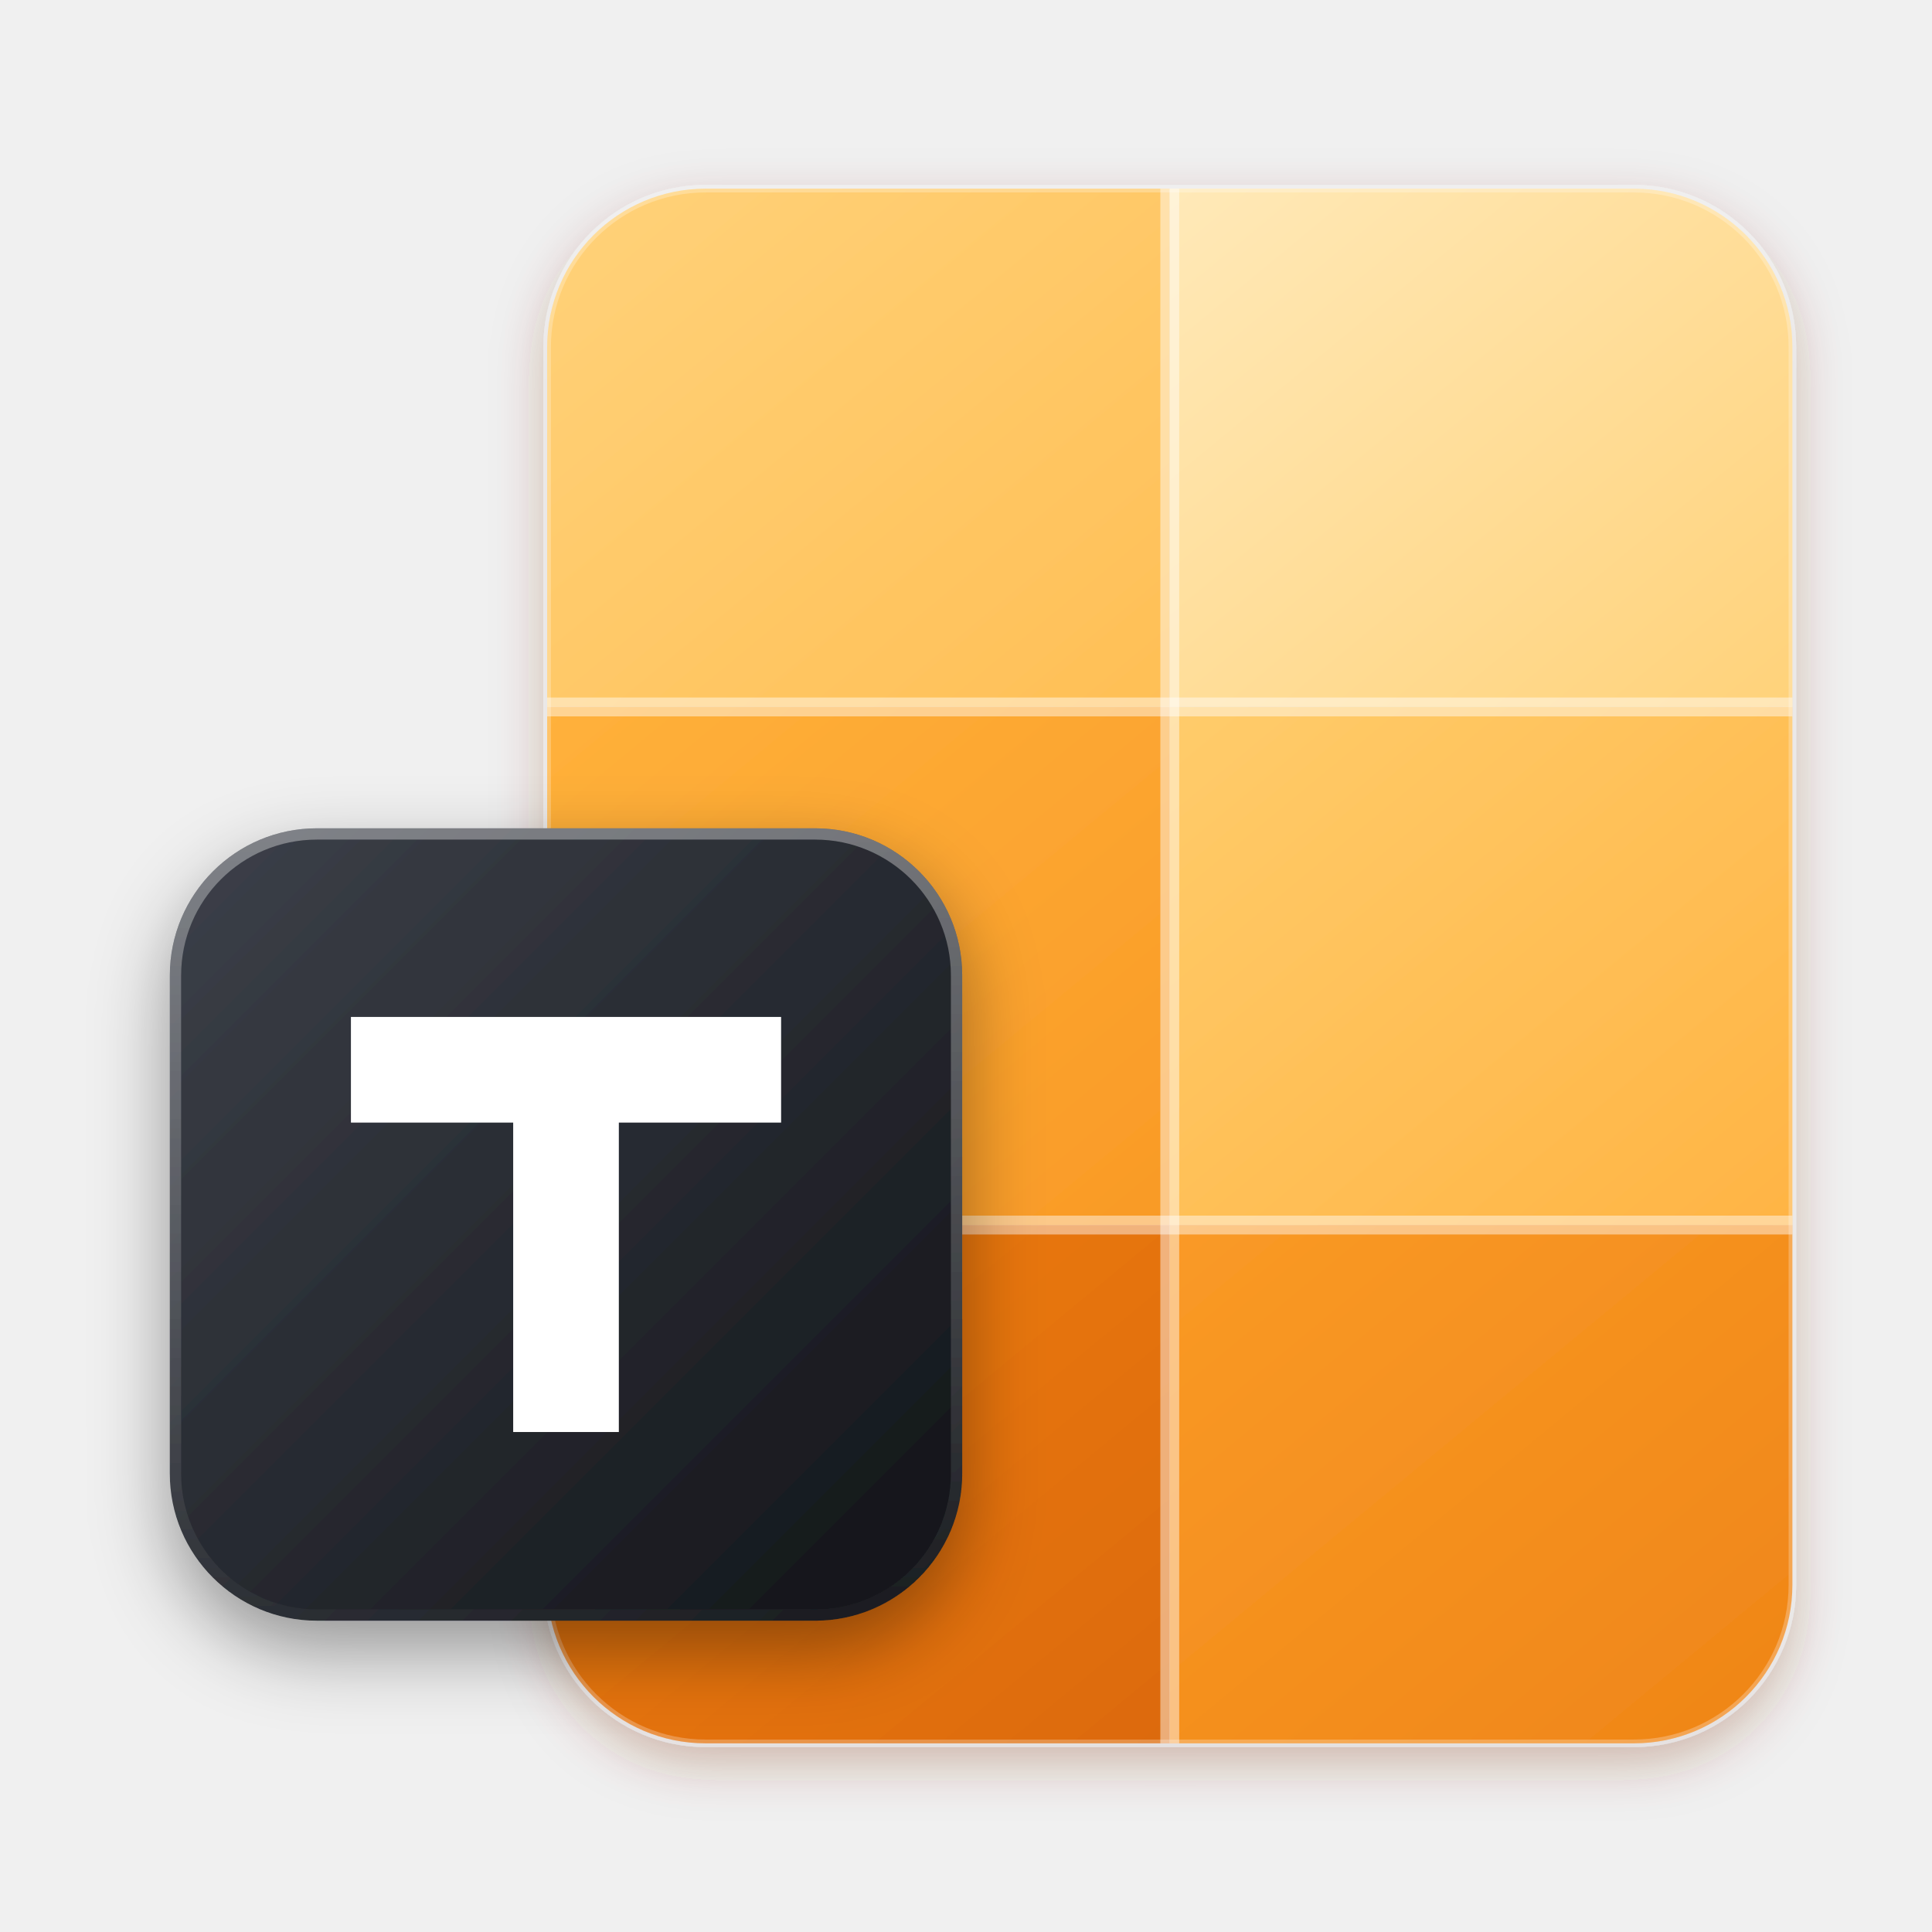
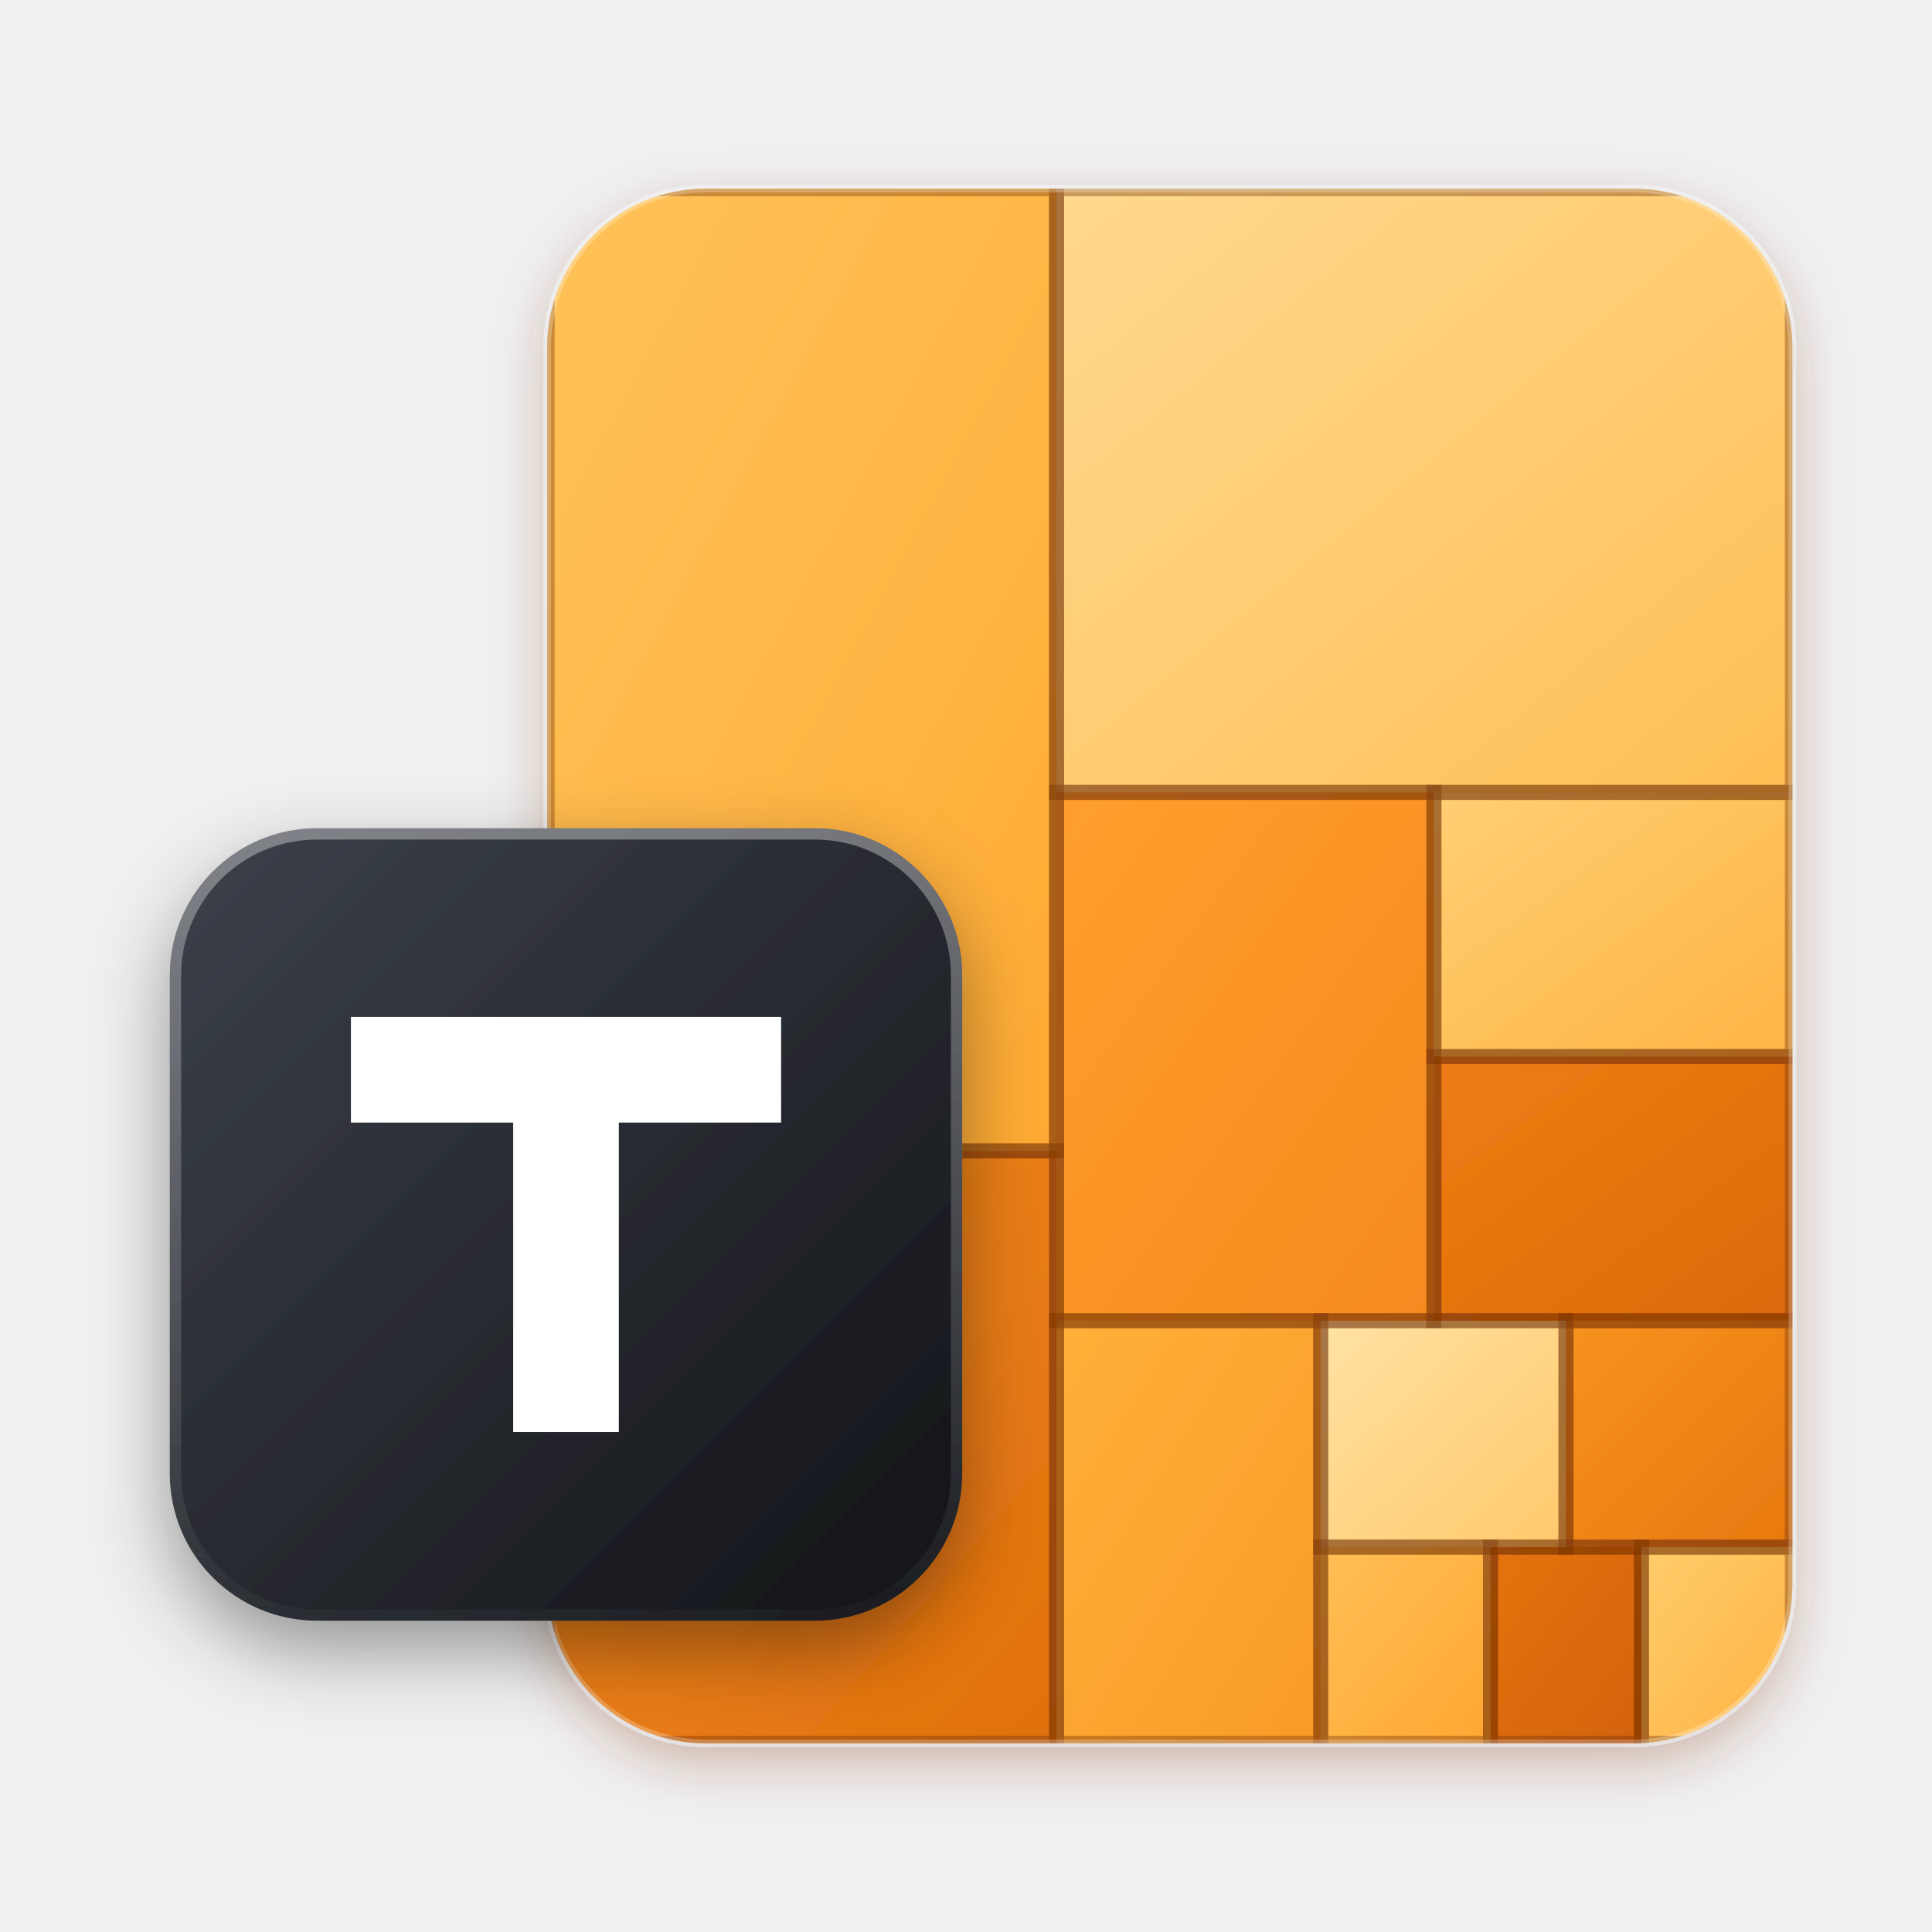
<svg xmlns="http://www.w3.org/2000/svg" viewBox="0 0 1024 1024">
  <defs>
-     <linearGradient id="c00" x1="0" y1="0" x2="1" y2="1">
-       <stop offset="0" stop-color="#ffd27a" />
+     <linearGradient id="c0" x1="0" y1="0" x2="1" y2="1">
+       <stop offset="0" stop-color="#ffc35a" />
+       <stop offset="1" stop-color="#ffaa33" />
+     </linearGradient>
+     <linearGradient id="c1" x1="0" y1="0" x2="1" y2="1">
+       <stop offset="0" stop-color="#ffd98f" />
      <stop offset="1" stop-color="#ffbf55" />
    </linearGradient>
-     <linearGradient id="c01" x1="0" y1="0" x2="1" y2="1">
-       <stop offset="0" stop-color="#ffe9b8" />
-       <stop offset="1" stop-color="#ffd27a" />
+     <linearGradient id="c2" x1="0" y1="0" x2="1" y2="1">
+       <stop offset="0" stop-color="#ff9f2e" />
+       <stop offset="1" stop-color="#f58a1f" />
+     </linearGradient>
+     <linearGradient id="c3" x1="0" y1="0" x2="1" y2="1">
+       <stop offset="0" stop-color="#ffcf73" />
+       <stop offset="1" stop-color="#ffb444" />
+     </linearGradient>
+     <linearGradient id="c4" x1="0" y1="0" x2="1" y2="1">
+       <stop offset="0" stop-color="#ee7d14" />
+       <stop offset="1" stop-color="#dc6a0a" />
+     </linearGradient>
+     <linearGradient id="c5" x1="0" y1="0" x2="1" y2="1">
+       <stop offset="0" stop-color="#f28a1c" />
+       <stop offset="1" stop-color="#e0700e" />
+     </linearGradient>
+     <linearGradient id="c6" x1="0" y1="0" x2="1" y2="1">
+       <stop offset="0" stop-color="#ffb13b" />
+       <stop offset="1" stop-color="#f99a26" />
+     </linearGradient>
+     <linearGradient id="c7" x1="0" y1="0" x2="1" y2="1">
+       <stop offset="0" stop-color="#ffe2a3" />
+       <stop offset="1" stop-color="#ffc96b" />
+     </linearGradient>
+     <linearGradient id="c8" x1="0" y1="0" x2="1" y2="1">
+       <stop offset="0" stop-color="#f7921f" />
+       <stop offset="1" stop-color="#e8790f" />
+     </linearGradient>
+     <linearGradient id="c9" x1="0" y1="0" x2="1" y2="1">
+       <stop offset="0" stop-color="#ffbf55" />
+       <stop offset="1" stop-color="#ffa733" />
    </linearGradient>
    <linearGradient id="c10" x1="0" y1="0" x2="1" y2="1">
-       <stop offset="0" stop-color="#ffb13b" />
-       <stop offset="1" stop-color="#f99a26" />
+       <stop offset="0" stop-color="#e5730f" />
+       <stop offset="1" stop-color="#d4620a" />
    </linearGradient>
    <linearGradient id="c11" x1="0" y1="0" x2="1" y2="1">
      <stop offset="0" stop-color="#ffcc6b" />
      <stop offset="1" stop-color="#ffb444" />
    </linearGradient>
-     <linearGradient id="c20" x1="0" y1="0" x2="1" y2="1">
-       <stop offset="0" stop-color="#ef7d14" />
-       <stop offset="1" stop-color="#dc6a0a" />
-     </linearGradient>
-     <linearGradient id="c21" x1="0" y1="0" x2="1" y2="1">
-       <stop offset="0" stop-color="#fa9a26" />
-       <stop offset="1" stop-color="#ef8517" />
-     </linearGradient>
    <linearGradient id="front" x1="0" y1="0" x2="1" y2="1">
      <stop offset="0" stop-color="#3d414a" />
      <stop offset="1" stop-color="#111317" />
-     </linearGradient>
-     <linearGradient id="rim" x1="0" y1="0" x2="0" y2="1">
-       <stop offset="0" stop-color="#fff" stop-opacity="0.35" />
-       <stop offset="1" stop-color="#fff" stop-opacity="0.03" />
    </linearGradient>
    <filter id="sh" x="-30%" y="-30%" width="160%" height="170%">
      <feDropShadow dx="0" dy="16" stdDeviation="20" flood-color="#000" flood-opacity="0.38" />
    </filter>
    <filter id="sh2" x="-30%" y="-30%" width="160%" height="170%">
      <feDropShadow dx="0" dy="10" stdDeviation="14" flood-color="#7a2e00" flood-opacity="0.3" />
    </filter>
+     <linearGradient id="rim" x1="0" y1="0" x2="0" y2="1">
+       <stop offset="0" stop-color="#fff" stop-opacity="0.35" />
+       <stop offset="1" stop-color="#fff" stop-opacity="0.03" />
+     </linearGradient>
    <clipPath id="board">
      <rect x="290" y="100" width="660" height="824" rx="84" />
    </clipPath>
  </defs>
  <g filter="url(#sh2)">
    <g clip-path="url(#board)">
-       <rect x="290" y="100.0" width="330" height="274.7" fill="url(#c00)" />
-       <rect x="620" y="100.0" width="330" height="274.7" fill="url(#c01)" />
-       <rect x="290" y="374.7" width="330" height="274.7" fill="url(#c10)" />
-       <rect x="620" y="374.7" width="330" height="274.7" fill="url(#c11)" />
-       <rect x="290" y="649.3" width="330" height="274.7" fill="url(#c20)" />
-       <rect x="620" y="649.3" width="330" height="274.7" fill="url(#c21)" />
-       <g stroke="#fff" stroke-opacity="0.45" stroke-width="10">
-         <line x1="620" y1="100" x2="620" y2="924" />
-         <line x1="290" y1="374.7" x2="950" y2="374.7" />
-         <line x1="290" y1="649.3" x2="950" y2="649.3" />
+       <rect x="290" y="100" width="270" height="510" fill="url(#c0)" />
+       <rect x="560" y="100" width="390" height="320" fill="url(#c1)" />
+       <rect x="560" y="420" width="200" height="280" fill="url(#c2)" />
+       <rect x="760" y="420" width="190" height="140" fill="url(#c3)" />
+       <rect x="760" y="560" width="190" height="140" fill="url(#c4)" />
+       <rect x="290" y="610" width="270" height="314" fill="url(#c5)" />
+       <rect x="560" y="700" width="140" height="224" fill="url(#c6)" />
+       <rect x="700" y="700" width="130" height="120" fill="url(#c7)" />
+       <rect x="830" y="700" width="120" height="120" fill="url(#c8)" />
+       <rect x="700" y="820" width="90" height="104" fill="url(#c9)" />
+       <rect x="790" y="820" width="80" height="104" fill="url(#c10)" />
+       <rect x="870" y="820" width="80" height="104" fill="url(#c11)" />
+       <g fill="none" stroke="#6b2a00" stroke-opacity="0.35" stroke-width="8">
+         <rect x="290" y="100" width="270" height="510" />
+         <rect x="560" y="100" width="390" height="320" />
+         <rect x="560" y="420" width="200" height="280" />
+         <rect x="760" y="420" width="190" height="140" />
+         <rect x="760" y="560" width="190" height="140" />
+         <rect x="290" y="610" width="270" height="314" />
+         <rect x="560" y="700" width="140" height="224" />
+         <rect x="700" y="700" width="130" height="120" />
+         <rect x="830" y="700" width="120" height="120" />
+         <rect x="700" y="820" width="90" height="104" />
+         <rect x="790" y="820" width="80" height="104" />
+         <rect x="870" y="820" width="80" height="104" />
      </g>
    </g>
    <rect x="290" y="100" width="660" height="824" rx="84" fill="none" stroke="#fff" stroke-opacity="0.25" stroke-width="4" />
  </g>
  <g filter="url(#sh)">
    <rect x="90" y="439" width="420" height="420" rx="78" fill="url(#front)" />
    <rect x="93" y="442" width="414" height="414" rx="75" fill="none" stroke="url(#rim)" stroke-width="6" />
  </g>
  <path d="M186 539 H414 V595 H328 V759 H272 V595 H186 Z" fill="#ffffff" />
</svg>
